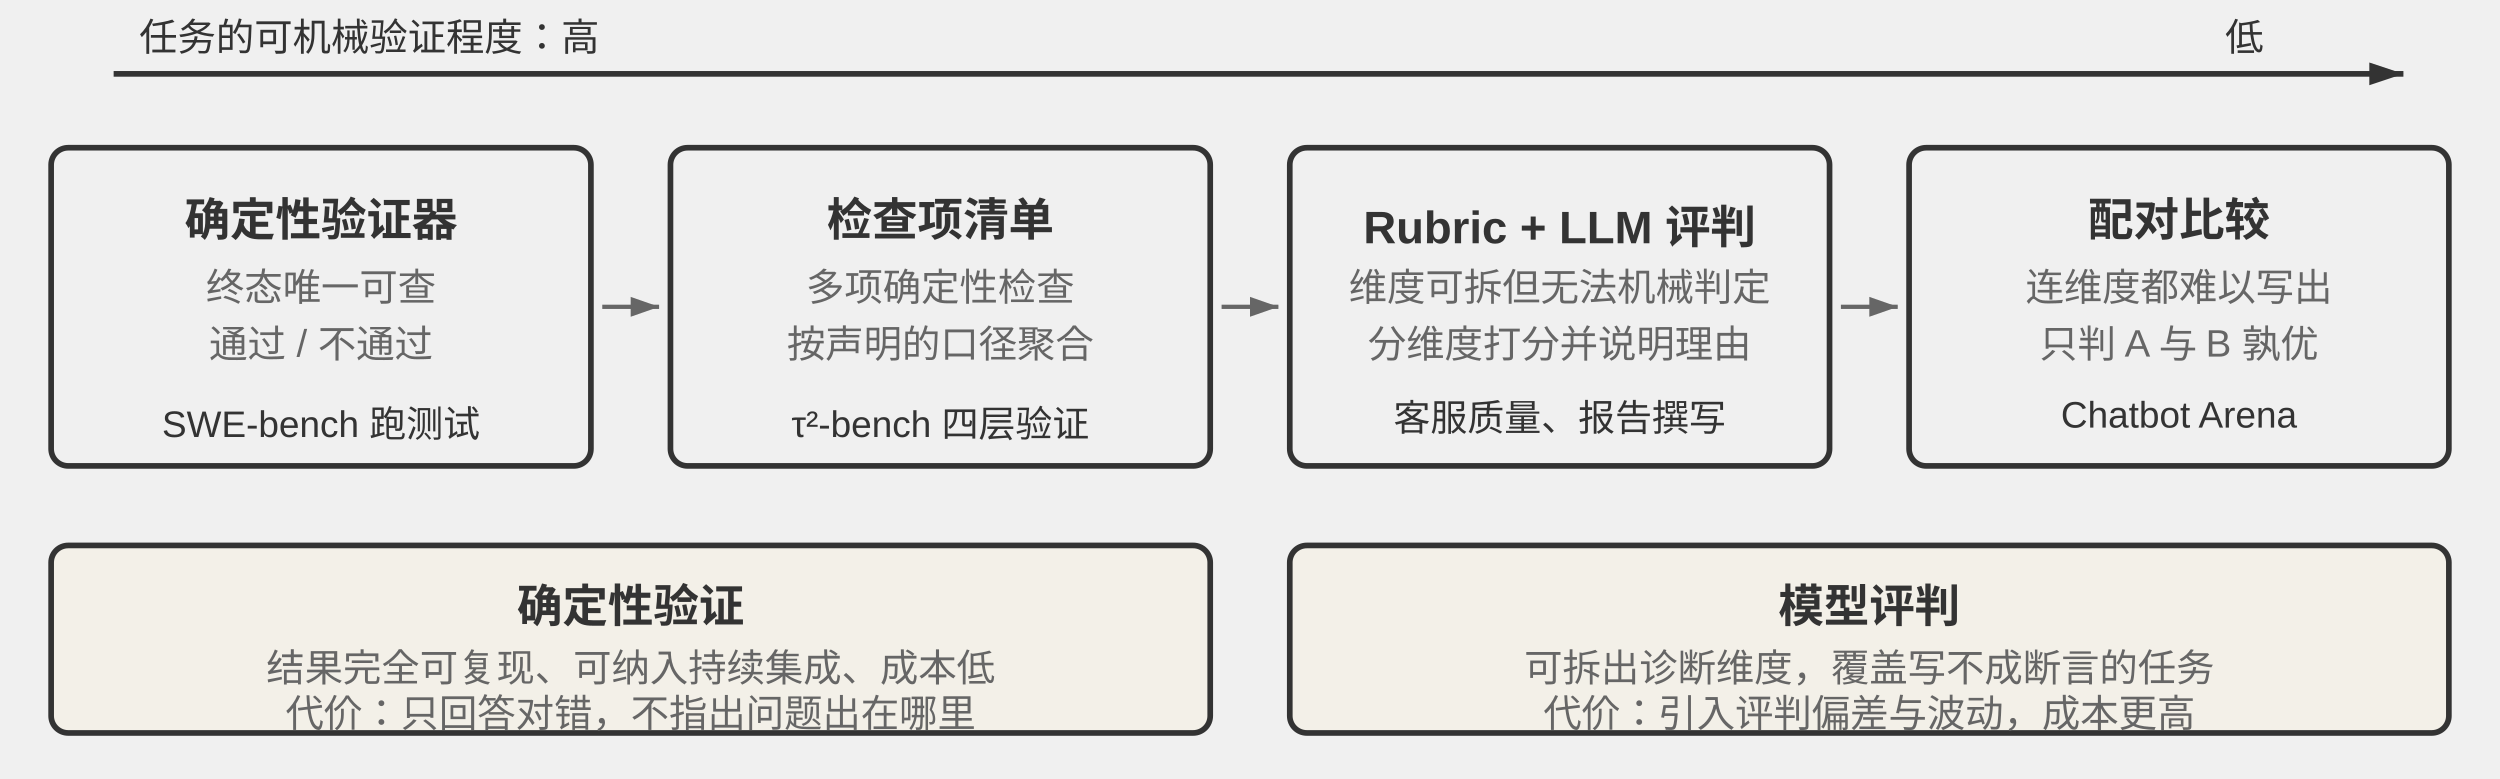
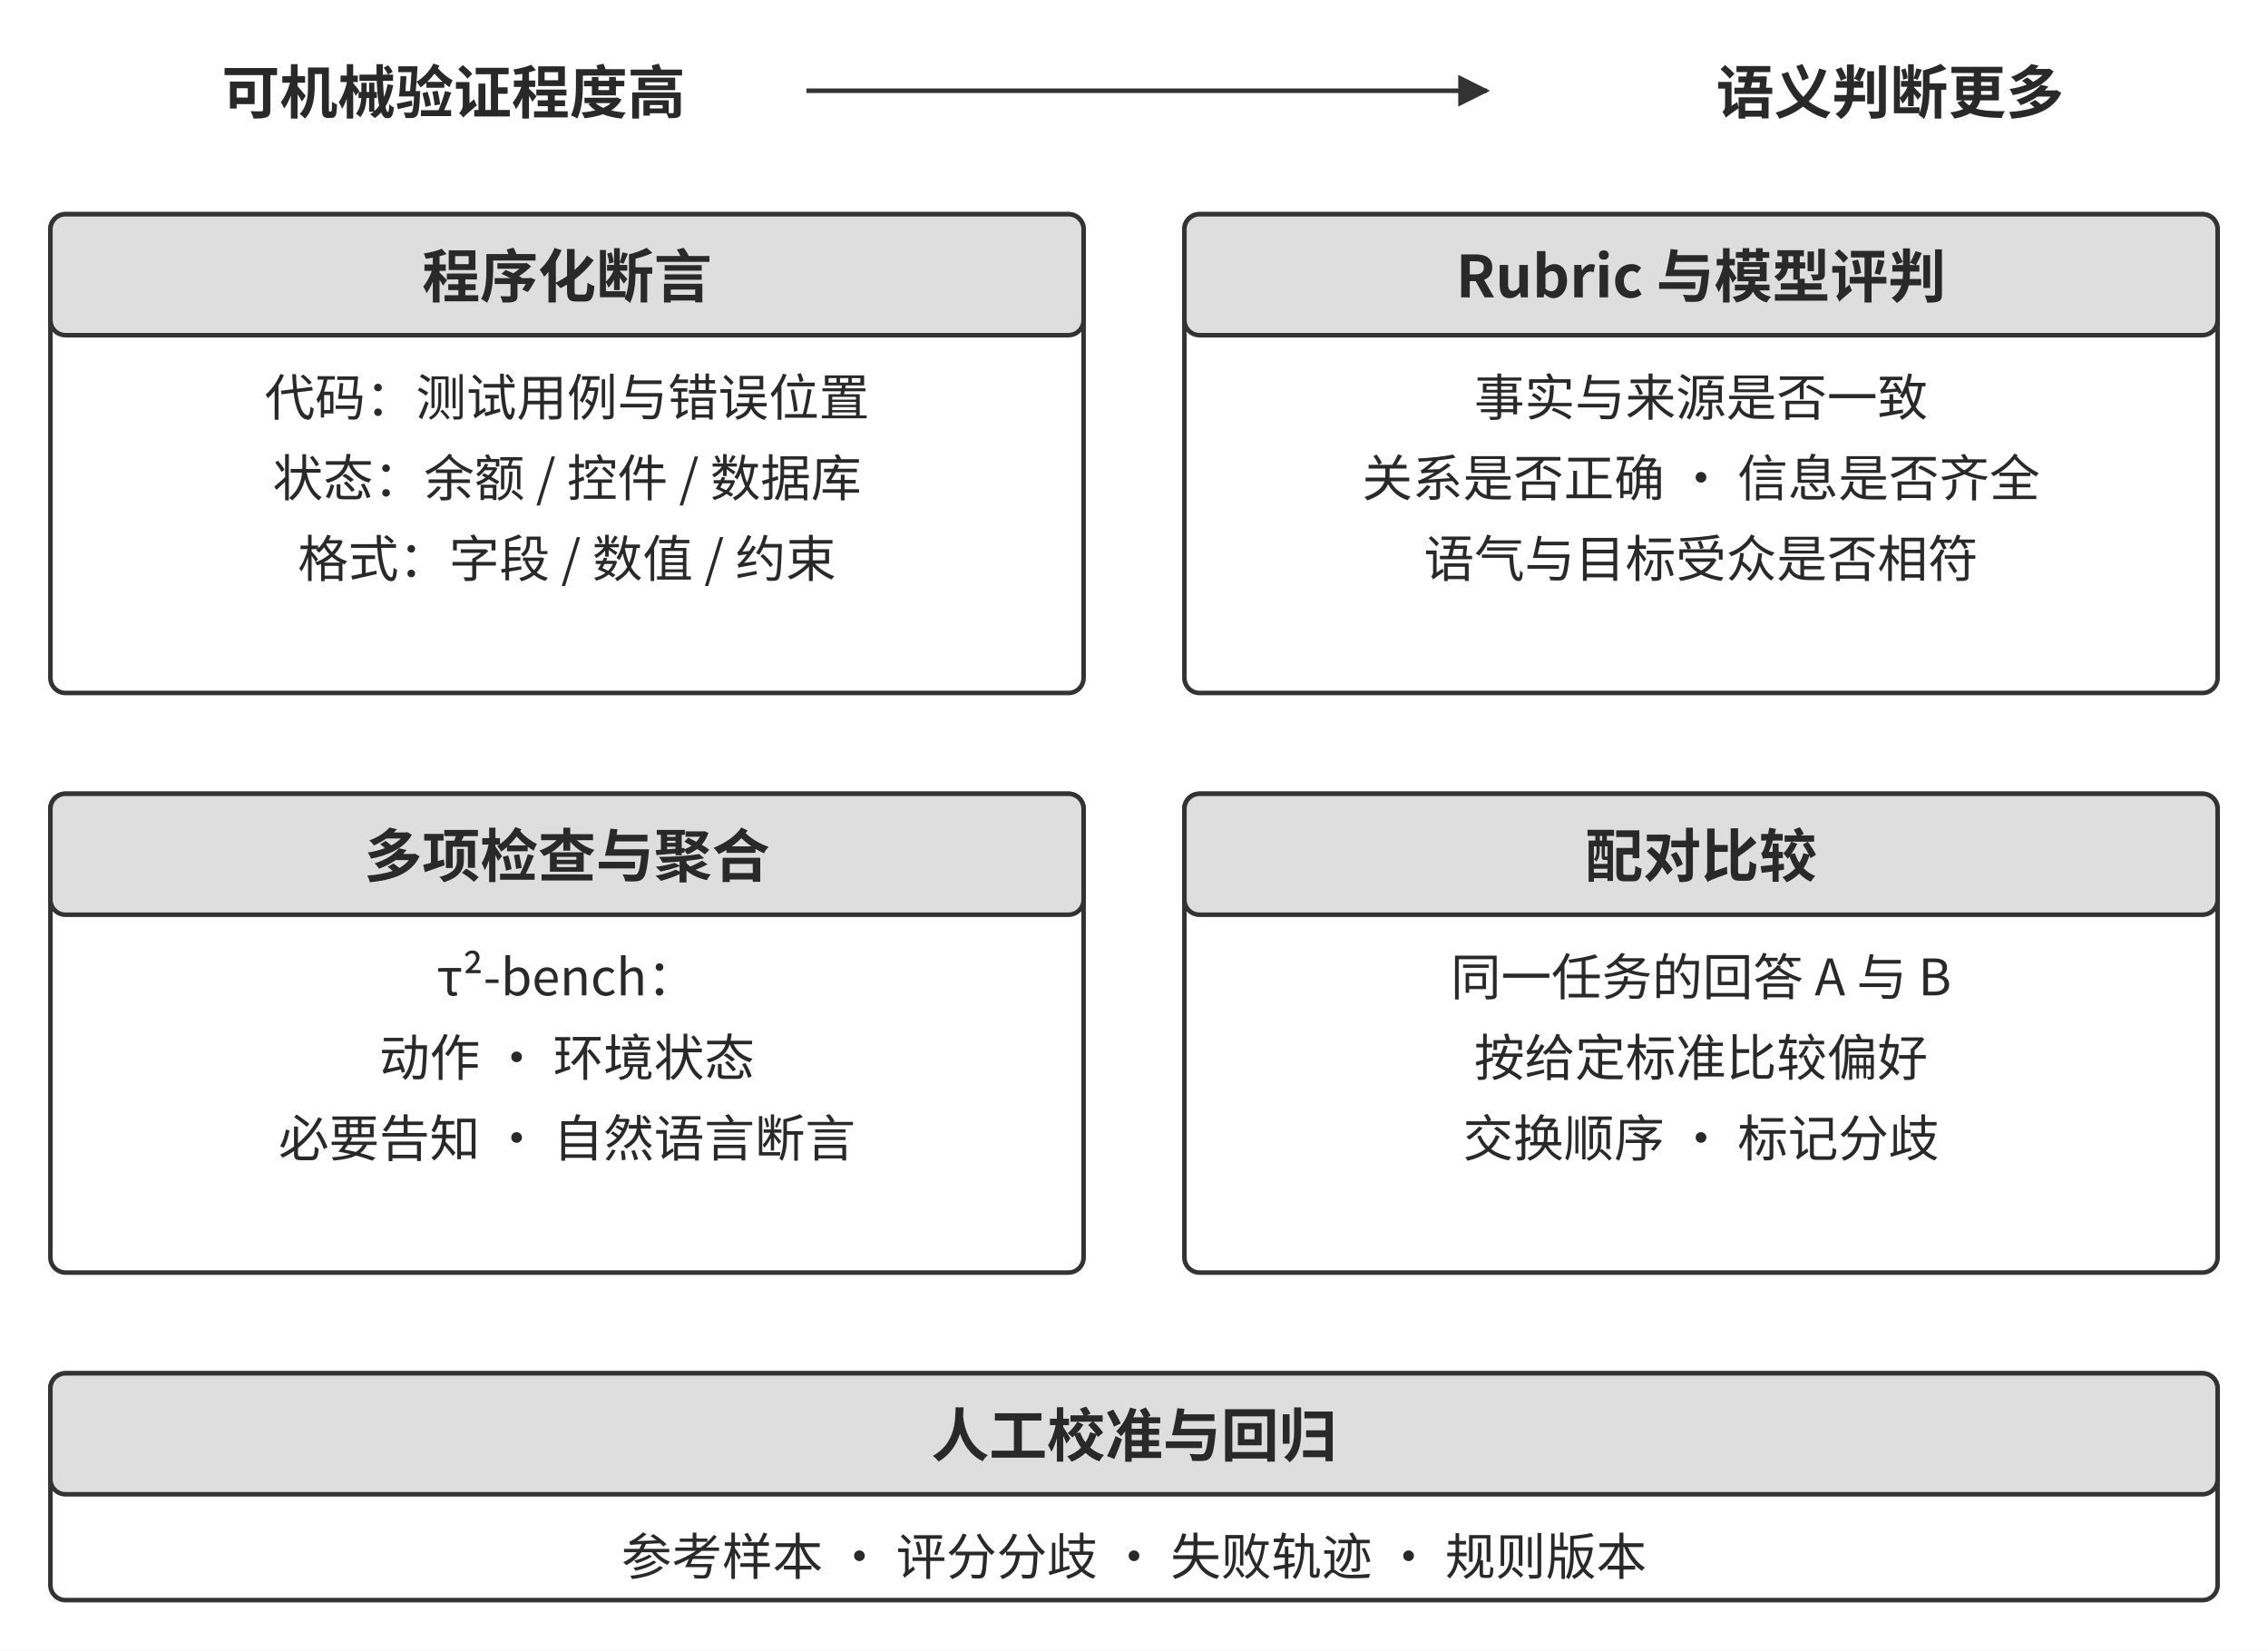
- <svg xmlns="http://www.w3.org/2000/svg" viewBox="0 0 880 274" width="880" height="274" style="background:#ffffff">
+ <svg xmlns="http://www.w3.org/2000/svg" width="150mm" height="109.17mm" viewBox="0 0 900 655" role="img" aria-labelledby="title desc">
  <defs>
-     <marker id="ax" markerWidth="12" markerHeight="8" refX="12" refY="4" orient="auto" markerUnits="userSpaceOnUse">
-       <polygon points="0 0, 12 4, 0 8" fill="#333333" />
-     </marker>
-     <marker id="ah-s" markerWidth="10" markerHeight="7" refX="10" refY="3.5" orient="auto" markerUnits="userSpaceOnUse">
-       <polygon points="0 0, 10 3.5, 0 7" fill="#666666" />
+     <marker id="arrow" viewBox="0 0 10 10" refX="9" refY="5" markerWidth="7" markerHeight="7" orient="auto-start-reverse">
+       <path d="M0 0 L10 5 L0 10 Z" fill="#333333" />
    </marker>
  </defs>
-   <style>
- .t{font-family:Arial,'Helvetica Neue',Helvetica,'PingFang SC','Microsoft YaHei',sans-serif;fill:#333333;text-anchor:middle;dominant-baseline:central}
- .h{font-size:16px;font-weight:bold}
- .m{font-size:13.5px;fill:#666666}
- .n{font-size:13px;fill:#333333}
- .a{font-size:13.5px;fill:#333333}
- </style>
-   <line x1="40" y1="26" x2="846" y2="26" stroke="#333333" stroke-width="2" marker-end="url(#ax)" />
-   <text class="t a" x="130" y="12">任务的可机械验证程度：高</text>
-   <text class="t a" x="790" y="12">低</text>
-   <rect x="18" y="52" width="190" height="112" rx="6" fill="#f0f0f0" stroke="#333333" stroke-width="2" />
-   <text class="t h" x="113" y="76">确定性验证器</text>
-   <text class="t m" x="113" y="100">终态唯一可查</text>
-   <text class="t m" x="113" y="120">通过 / 不通过</text>
-   <text class="t n" x="113" y="146">SWE-bench 跑测试</text>
-   <line x1="212" y1="108" x2="232" y2="108" stroke="#666666" stroke-width="1.5" marker-end="url(#ah-s)" />
-   <rect x="236" y="52" width="190" height="112" rx="6" fill="#f0f0f0" stroke="#333333" stroke-width="2" />
-   <text class="t h" x="331" y="76">检查项清单</text>
-   <text class="t m" x="331" y="100">多项确定性检查</text>
-   <text class="t m" x="331" y="120">按声明的口径聚合</text>
-   <text class="t n" x="331" y="146">τ²-bench 四层验证</text>
-   <line x1="430" y1="108" x2="450" y2="108" stroke="#666666" stroke-width="1.5" marker-end="url(#ah-s)" />
-   <rect x="454" y="52" width="190" height="112" rx="6" fill="#f0f0f0" stroke="#333333" stroke-width="2" />
-   <text class="t h" x="549" y="76">Rubric + LLM 评判</text>
-   <text class="t m" x="549" y="100">维度可拆但无法机械判定</text>
-   <text class="t m" x="549" y="120">分维度打分并说明理由</text>
-   <text class="t n" x="549" y="146">客服质量、报告撰写</text>
-   <line x1="648" y1="108" x2="668" y2="108" stroke="#666666" stroke-width="1.5" marker-end="url(#ah-s)" />
-   <rect x="672" y="52" width="190" height="112" rx="6" fill="#f0f0f0" stroke="#333333" stroke-width="2" />
-   <text class="t h" x="767" y="76">配对比较</text>
-   <text class="t m" x="767" y="100">连维度都难以写出</text>
-   <text class="t m" x="767" y="120">只判 A 与 B 孰优</text>
-   <text class="t n" x="767" y="146">Chatbot Arena</text>
-   <rect x="18" y="192" width="408" height="66" rx="6" fill="#f3f0e8" stroke="#333333" stroke-width="2" />
-   <text class="t h" x="222" y="212">确定性验证</text>
-   <text class="t m" x="222" y="234">结果完全可复现、可纳入持续集成、成本低</text>
-   <text class="t m" x="222" y="250">代价：只回答对错，不指出问题出在哪里</text>
-   <rect x="454" y="192" width="408" height="66" rx="6" fill="#f3f0e8" stroke="#333333" stroke-width="2" />
-   <text class="t h" x="658" y="212">模型评判</text>
-   <text class="t m" x="658" y="234">可拆出诊断维度，覆盖写不成断言的任务</text>
-   <text class="t m" x="658" y="250">代价：引入评判偏差与波动，成本更高</text>
+   <rect width="900" height="655" fill="#ffffff" />
+   <text x="180" y="45" text-anchor="middle" font-family="Noto Sans CJK SC,Source Han Sans CN,Microsoft YaHei,sans-serif" font-size="23" font-weight="700" fill="#292929">可机械验证程度高</text>
+   <text x="750" y="45" text-anchor="middle" font-family="Noto Sans CJK SC,Source Han Sans CN,Microsoft YaHei,sans-serif" font-size="23" font-weight="700" fill="#292929">语义判断更多</text>
+   <path d="M 320 36 L 590 36" fill="none" stroke="#333333" stroke-width="1.8" marker-end="url(#arrow)" />
+   <rect x="20" y="85" width="410" height="190" rx="6" fill="#ffffff" stroke="#333333" stroke-width="1.8" />
+   <rect x="20" y="85" width="410" height="48" rx="6" fill="#dedede" stroke="#333333" stroke-width="1.8" />
+   <text x="225.0" y="118" text-anchor="middle" font-family="Noto Sans CJK SC,Source Han Sans CN,Microsoft YaHei,sans-serif" font-size="23" font-weight="700" fill="#292929">程序化断言</text>
+   <text x="225.0" y="165" text-anchor="middle" font-family="Noto Sans CJK SC,Source Han Sans CN,Microsoft YaHei,sans-serif" font-size="20" font-weight="400" fill="#292929">代码：测试用例与错误位置</text>
+   <text x="225.0" y="197" text-anchor="middle" font-family="Noto Sans CJK SC,Source Han Sans CN,Microsoft YaHei,sans-serif" font-size="20" font-weight="400" fill="#292929">状态：余额 / 控件 / 数据库</text>
+   <text x="225.0" y="229" text-anchor="middle" font-family="Noto Sans CJK SC,Source Han Sans CN,Microsoft YaHei,sans-serif" font-size="20" font-weight="400" fill="#292929">格式：字段 / 数值 / 约束</text>
+   <rect x="470" y="85" width="410" height="190" rx="6" fill="#ffffff" stroke="#333333" stroke-width="1.8" />
+   <rect x="470" y="85" width="410" height="48" rx="6" fill="#dedede" stroke="#333333" stroke-width="1.8" />
+   <text x="675.0" y="118" text-anchor="middle" font-family="Noto Sans CJK SC,Source Han Sans CN,Microsoft YaHei,sans-serif" font-size="23" font-weight="700" fill="#292929">Rubric 与模型评判</text>
+   <text x="675.0" y="165" text-anchor="middle" font-family="Noto Sans CJK SC,Source Han Sans CN,Microsoft YaHei,sans-serif" font-size="20" font-weight="400" fill="#292929">事实与来源是否一致</text>
+   <text x="675.0" y="197" text-anchor="middle" font-family="Noto Sans CJK SC,Source Han Sans CN,Microsoft YaHei,sans-serif" font-size="20" font-weight="400" fill="#292929">关系是否正确 · 信息是否齐全</text>
+   <text x="675.0" y="229" text-anchor="middle" font-family="Noto Sans CJK SC,Source Han Sans CN,Microsoft YaHei,sans-serif" font-size="20" font-weight="400" fill="#292929">语气与目标受众是否相符</text>
+   <rect x="20" y="315" width="410" height="190" rx="6" fill="#ffffff" stroke="#333333" stroke-width="1.8" />
+   <rect x="20" y="315" width="410" height="48" rx="6" fill="#dedede" stroke="#333333" stroke-width="1.8" />
+   <text x="225.0" y="348" text-anchor="middle" font-family="Noto Sans CJK SC,Source Han Sans CN,Microsoft YaHei,sans-serif" font-size="23" font-weight="700" fill="#292929">多项检查与聚合</text>
+   <text x="225.0" y="395" text-anchor="middle" font-family="Noto Sans CJK SC,Source Han Sans CN,Microsoft YaHei,sans-serif" font-size="20" font-weight="400" fill="#292929">τ²-bench：</text>
+   <text x="225.0" y="427" text-anchor="middle" font-family="Noto Sans CJK SC,Source Han Sans CN,Microsoft YaHei,sans-serif" font-size="20" font-weight="400" fill="#292929">动作 · 环境状态</text>
+   <text x="225.0" y="459" text-anchor="middle" font-family="Noto Sans CJK SC,Source Han Sans CN,Microsoft YaHei,sans-serif" font-size="20" font-weight="400" fill="#292929">必要告知 · 自然语言断言</text>
+   <rect x="470" y="315" width="410" height="190" rx="6" fill="#ffffff" stroke="#333333" stroke-width="1.8" />
+   <rect x="470" y="315" width="410" height="48" rx="6" fill="#dedede" stroke="#333333" stroke-width="1.8" />
+   <text x="675.0" y="348" text-anchor="middle" font-family="Noto Sans CJK SC,Source Han Sans CN,Microsoft YaHei,sans-serif" font-size="23" font-weight="700" fill="#292929">配对比较</text>
+   <text x="675.0" y="395" text-anchor="middle" font-family="Noto Sans CJK SC,Source Han Sans CN,Microsoft YaHei,sans-serif" font-size="20" font-weight="400" fill="#292929">同一任务的回答 A 与 B</text>
+   <text x="675.0" y="427" text-anchor="middle" font-family="Noto Sans CJK SC,Source Han Sans CN,Microsoft YaHei,sans-serif" font-size="20" font-weight="400" fill="#292929">按给定标准比较偏好</text>
+   <text x="675.0" y="459" text-anchor="middle" font-family="Noto Sans CJK SC,Source Han Sans CN,Microsoft YaHei,sans-serif" font-size="20" font-weight="400" fill="#292929">交换顺序 · 标记分歧</text>
+   <rect x="20" y="545" width="860" height="90" rx="6" fill="#ffffff" stroke="#333333" stroke-width="1.8" />
+   <rect x="20" y="545" width="860" height="48" rx="6" fill="#dedede" stroke="#333333" stroke-width="1.8" />
+   <text x="450.0" y="578" text-anchor="middle" font-family="Noto Sans CJK SC,Source Han Sans CN,Microsoft YaHei,sans-serif" font-size="23" font-weight="700" fill="#292929">人工校准与回归</text>
+   <text x="450.0" y="625" text-anchor="middle" font-family="Noto Sans CJK SC,Source Han Sans CN,Microsoft YaHei,sans-serif" font-size="20" font-weight="400" fill="#292929">参考样本 · 评分分歧 · 失败轨迹 · 规则版本</text>
</svg>
